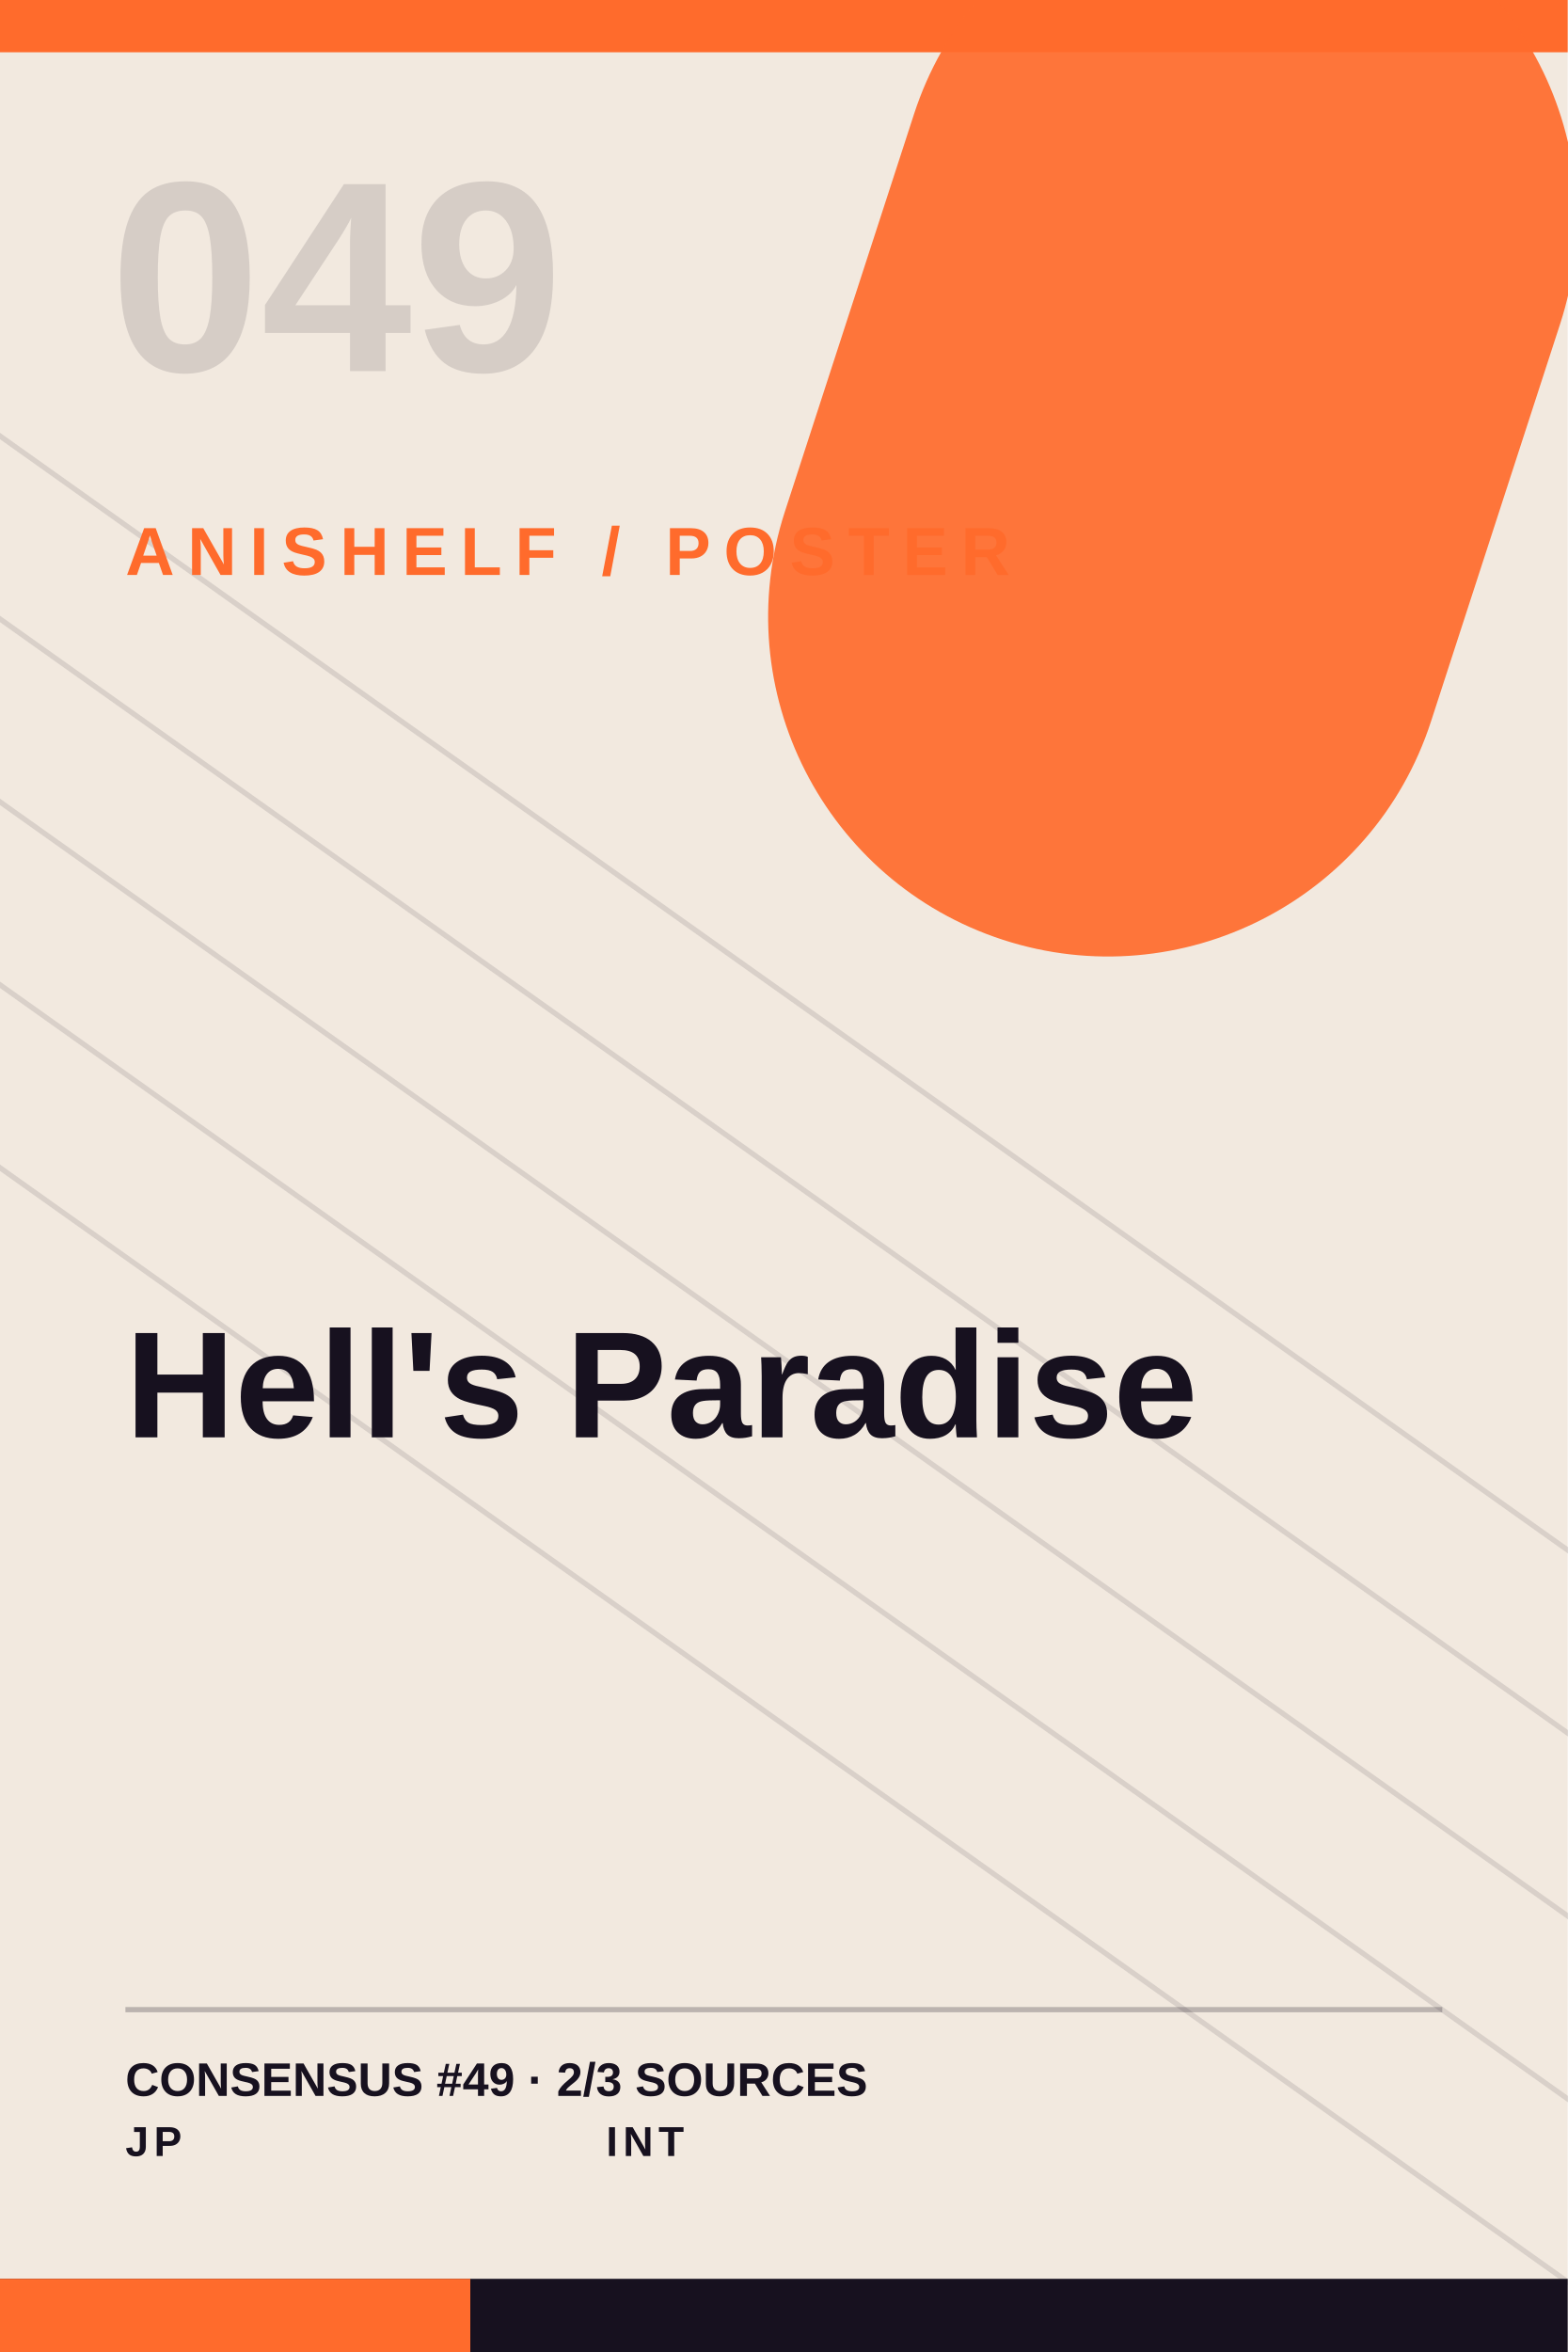
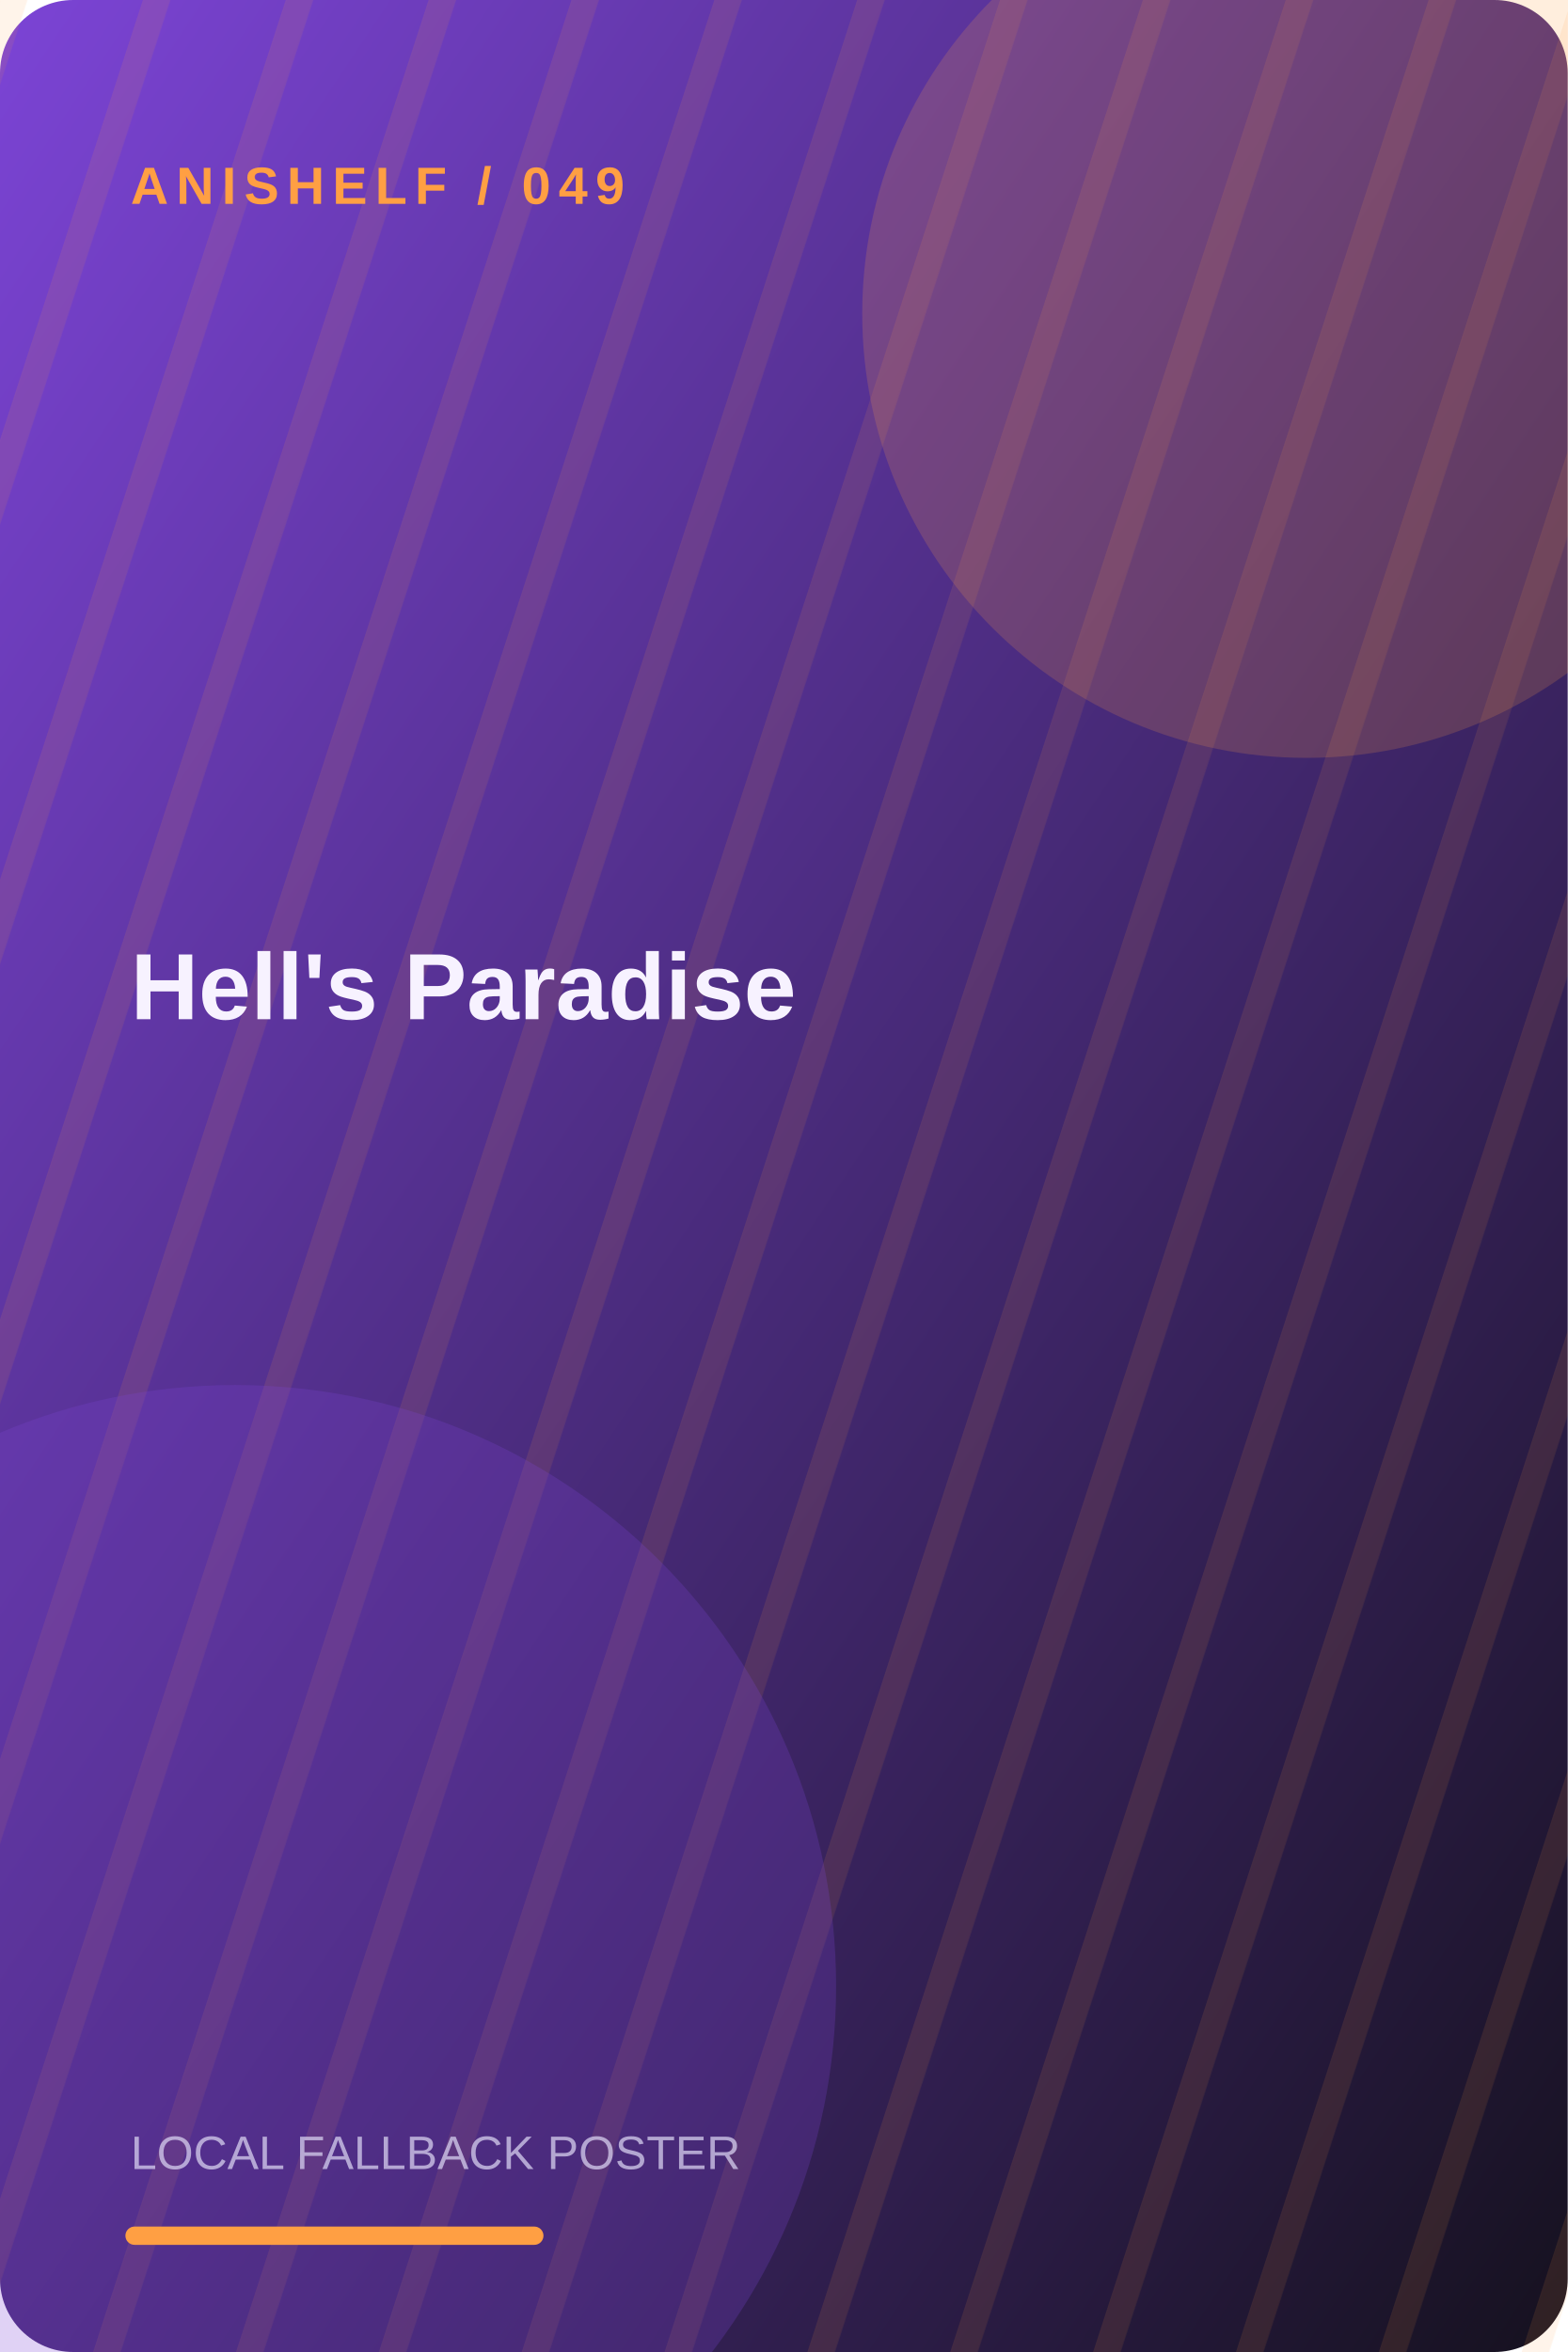
- <svg xmlns="http://www.w3.org/2000/svg" width="600" height="900" viewBox="0 0 600 900" role="img" aria-label="Hell's Paradise">
-   <rect width="600" height="900" fill="#f2e9df" />
-   <rect x="0" y="0" width="600" height="20" fill="#ff6b2c" />
-   <rect x="390" y="-80" width="260" height="420" rx="130" fill="#ff6b2c" opacity=".92" transform="rotate(18 390 -80)" />
-   <g opacity=".12" stroke="#17111f" stroke-width="2">
-     <path d="M-80 180 L680 720" />
-     <path d="M-80 110 L680 650" />
-     <path d="M-80 250 L680 790" />
-     <path d="M-80 320 L680 860" />
-     <path d="M-80 390 L680 930" />
-   </g>
-   <text x="42" y="142" fill="#17111f" font-family="Arial, Helvetica, sans-serif" font-size="104" font-weight="900" opacity=".13">049</text>
-   <text x="48" y="220" fill="#ff6b2c" font-family="Arial, Helvetica, sans-serif" font-size="26" font-weight="900" letter-spacing="5">ANISHELF / POSTER</text>
-   <text fill="#17111f" font-family="Arial, Helvetica, sans-serif" font-size="58" font-weight="900">
-     <tspan x="48" y="550">Hell's Paradise</tspan>
-   </text>
-   <rect x="48" y="768" width="504" height="2" fill="#17111f" opacity=".25" />
-   <text x="48" y="802" fill="#17111f" font-family="Arial, Helvetica, sans-serif" font-size="18" font-weight="700">CONSENSUS #49  ·  2/3 SOURCES</text>
-   <style>.badge{font:900 16px Arial,Helvetica,sans-serif;fill:#17111f;letter-spacing:2px}</style>
-   <text x="48" y="825" class="badge">JP</text>
-   <text x="232" y="825" class="badge">INT</text>
-   <rect x="0" y="872" width="600" height="28" fill="#17111f" />
-   <rect x="0" y="872" width="180" height="28" fill="#ff6b2c" />
+ <svg xmlns="http://www.w3.org/2000/svg" width="600" height="900" viewBox="0 0 600 900">
+   <defs>
+     <linearGradient id="g" x1="0" y1="0" x2="1" y2="1">
+       <stop stop-color="#7c44d6" />
+       <stop offset="1" stop-color="#15111e" />
+     </linearGradient>
+     <pattern id="p" width="52" height="52" patternUnits="userSpaceOnUse" patternTransform="rotate(18)">
+       <rect width="10" height="52" fill="#ff9f43" opacity=".11" />
+     </pattern>
+   </defs>
+   <rect width="600" height="900" rx="28" fill="url(#g)" />
+   <rect width="600" height="900" fill="url(#p)" />
+   <circle cx="500" cy="120" r="170" fill="#ff9f43" opacity=".18" />
+   <circle cx="90" cy="760" r="230" fill="#7c44d6" opacity=".24" />
+   <text x="50" y="78" fill="#ff9f43" font-family="Arial,sans-serif" font-size="20" font-weight="800" letter-spacing="3">ANISHELF / 049</text>
+   <text x="50" y="390" fill="#f7f2ff" font-family="Arial,sans-serif" font-size="36" font-weight="800">Hell's Paradise</text>
+   <text x="50" y="830" fill="#d6cfee" opacity=".75" font-family="Arial,sans-serif" font-size="18">LOCAL FALLBACK POSTER</text>
+   <rect x="48" y="852" width="160" height="7" rx="3.5" fill="#ff9f43" />
</svg>
